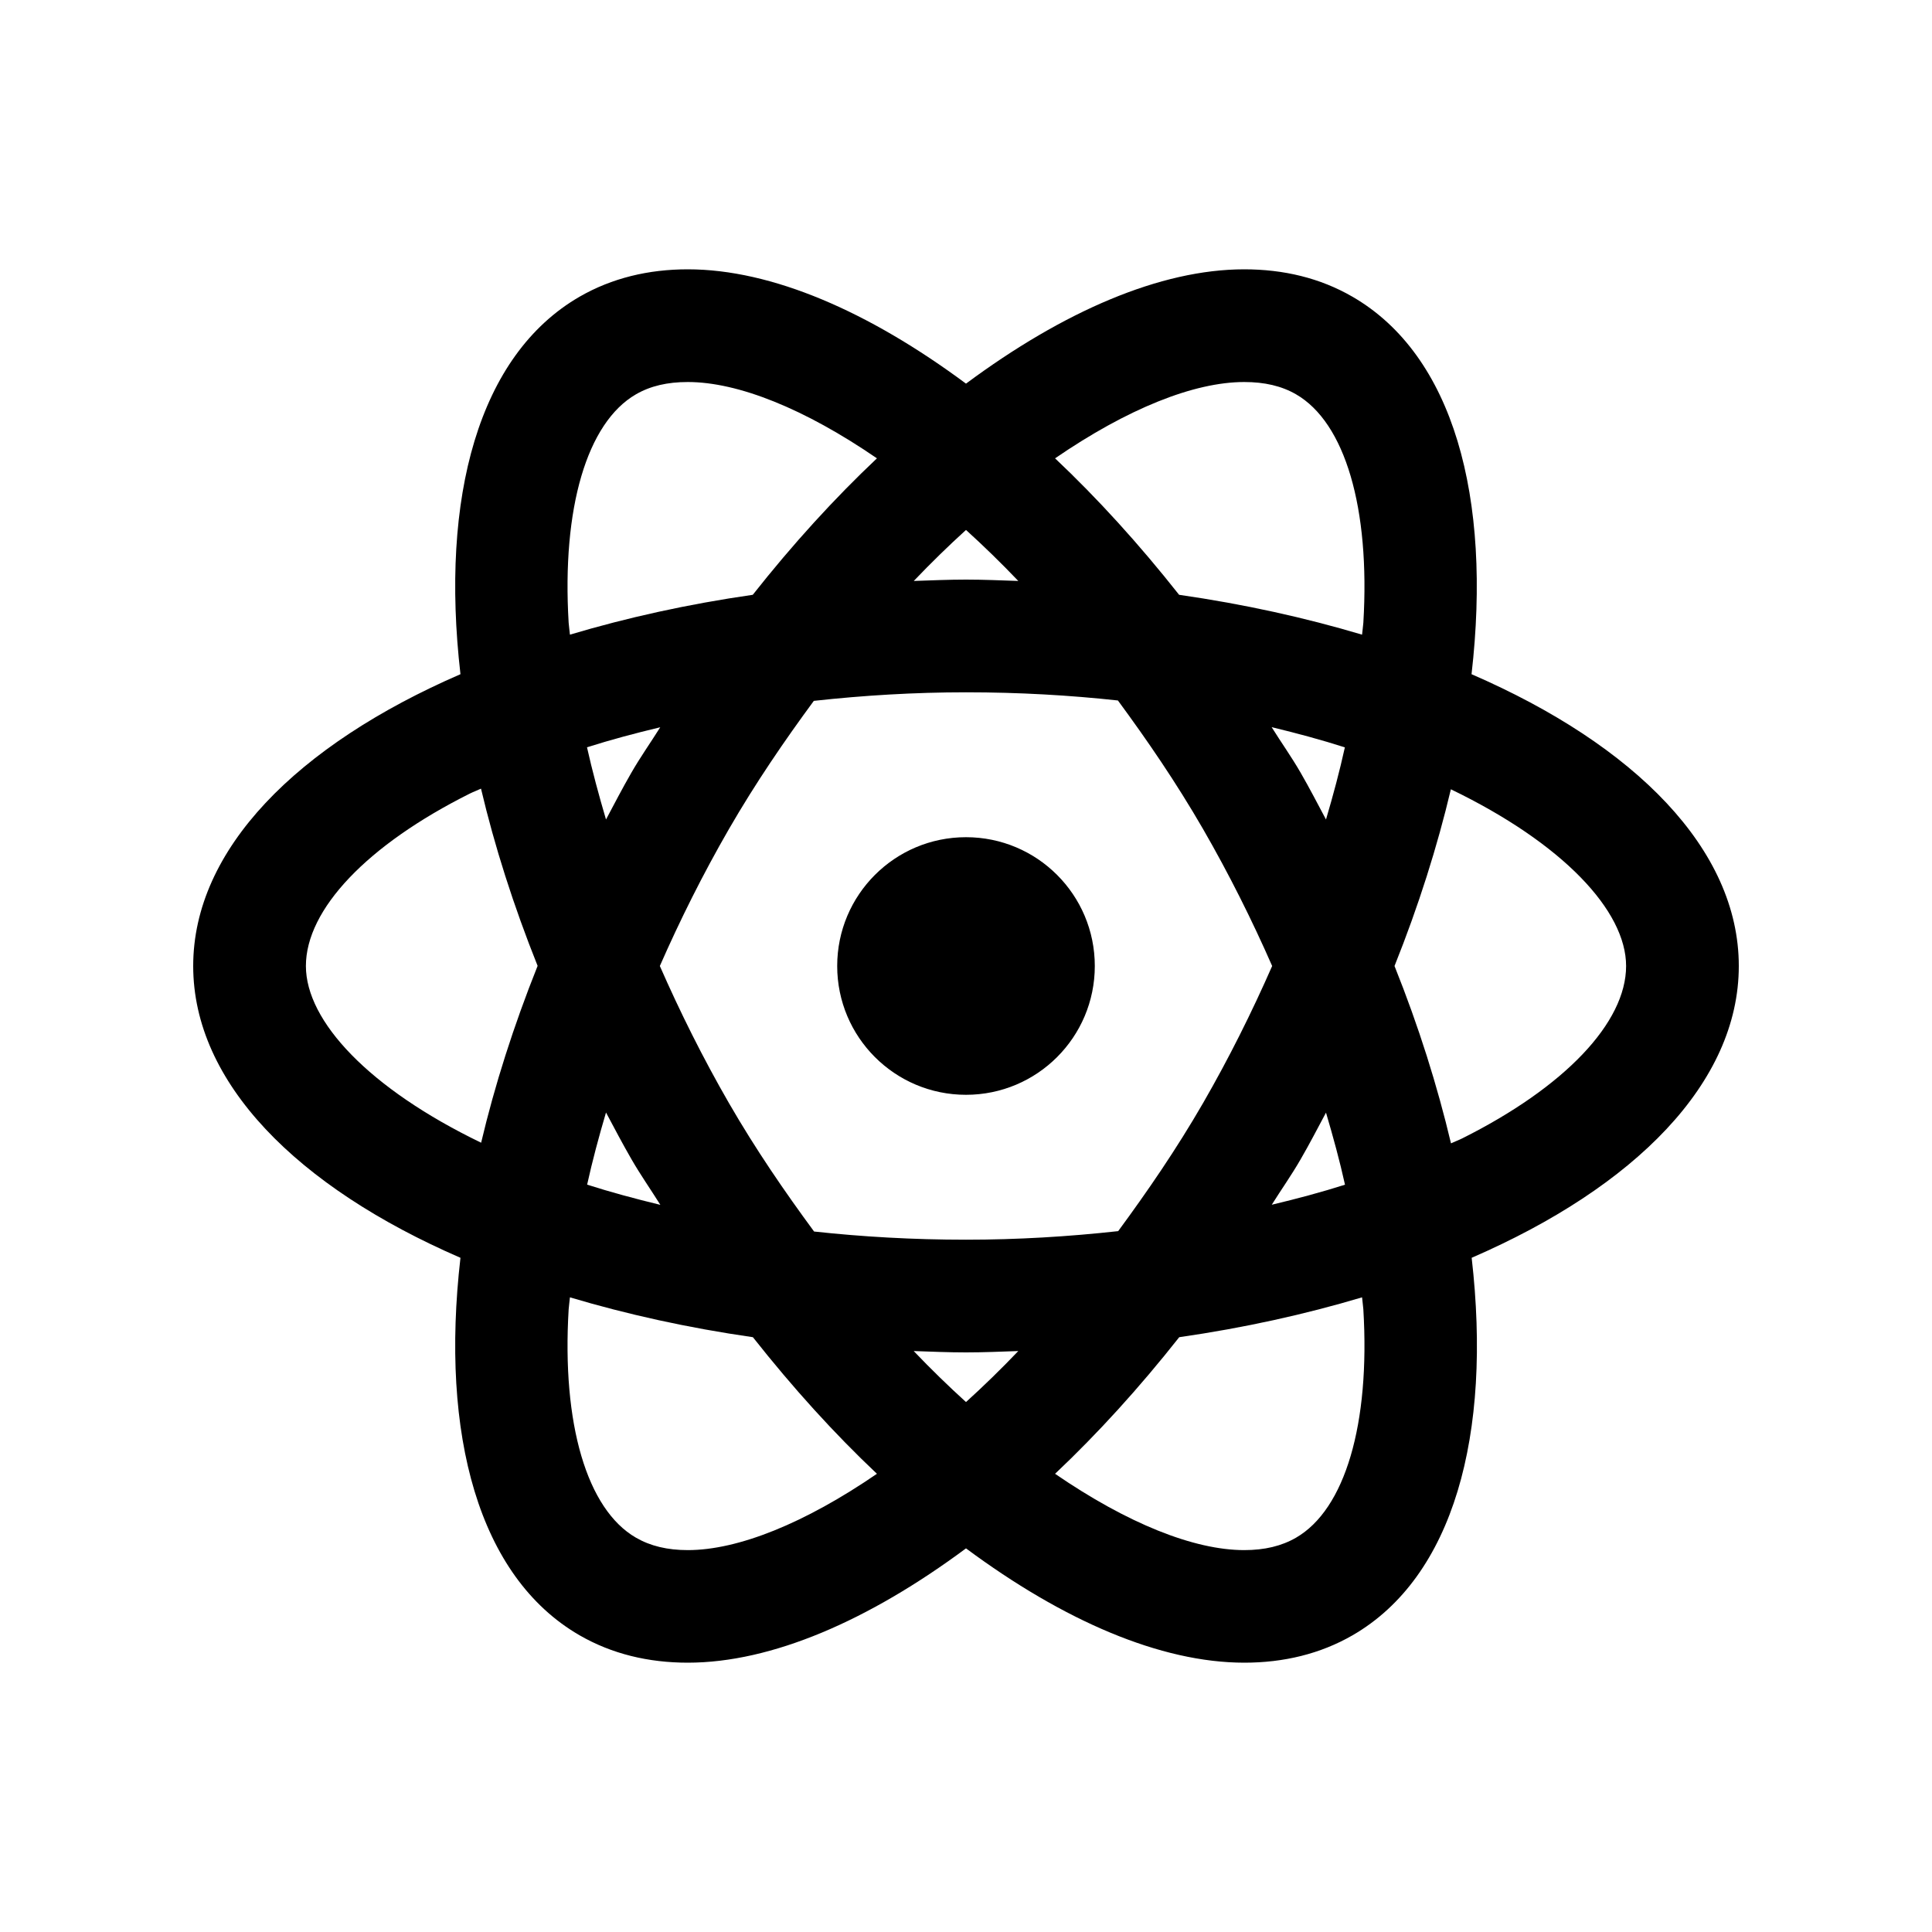
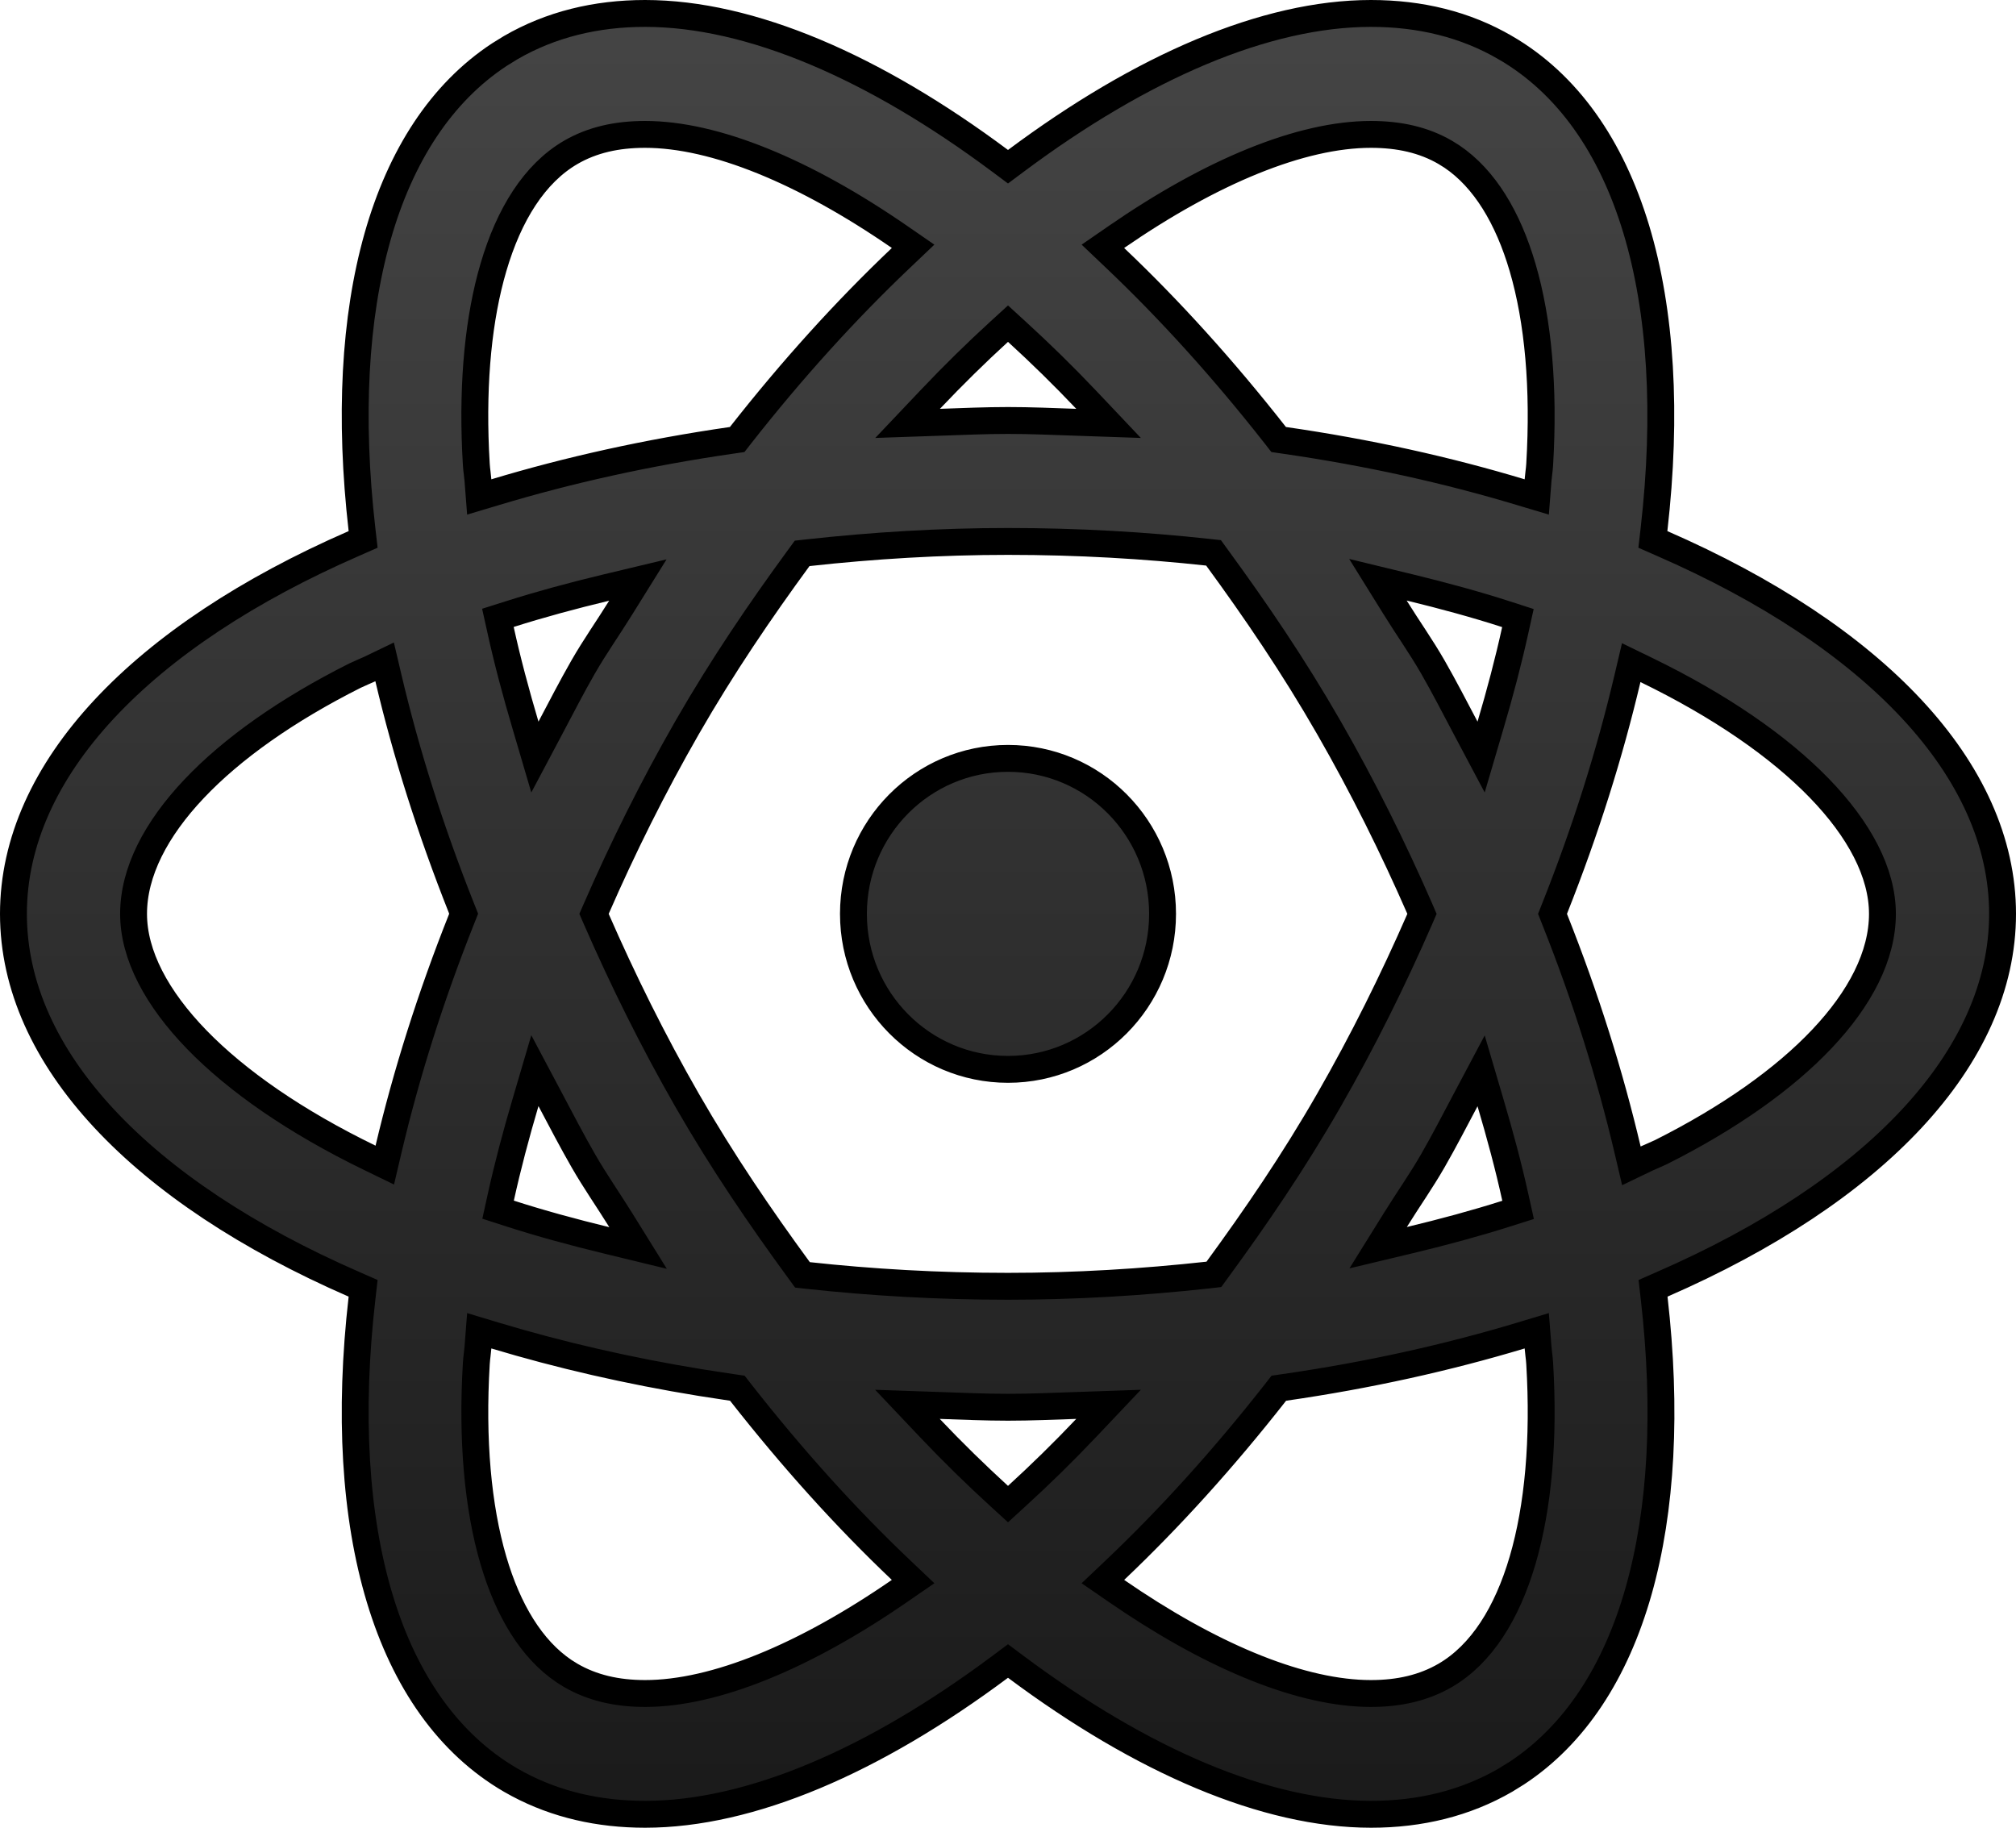
- <svg xmlns="http://www.w3.org/2000/svg" viewBox="0 0 30 30" width="30px" height="30px">
-   <path d="M 10.68 4.182 C 10.069 4.182 9.502 4.318 9 4.607 C 7.431 5.513 6.834 7.721 7.15 10.469 C 4.613 11.569 3 13.189 3 15 C 3 16.811 4.613 18.431 7.15 19.531 C 6.834 22.279 7.431 24.487 9 25.393 C 9.501 25.682 10.068 25.818 10.68 25.818 C 11.982 25.818 13.488 25.165 15 24.043 C 16.512 25.165 18.02 25.818 19.322 25.818 C 19.933 25.818 20.5 25.682 21.002 25.393 C 22.571 24.487 23.168 22.279 22.852 19.531 C 25.388 18.431 27 16.811 27 15 C 27 13.189 25.387 11.569 22.85 10.469 C 23.166 7.721 22.569 5.513 21 4.607 C 20.499 4.317 19.932 4.182 19.32 4.182 C 18.018 4.182 16.512 4.835 15 5.957 C 13.488 4.835 11.982 4.182 10.68 4.182 z M 10.68 5.932 C 11.461 5.932 12.495 6.347 13.617 7.117 C 12.957 7.74 12.311 8.448 11.689 9.236 C 10.681 9.381 9.73 9.592 8.85 9.855 C 8.845 9.794 8.834 9.73 8.83 9.67 C 8.723 7.89 9.114 6.563 9.875 6.123 C 10.1 5.993 10.363 5.932 10.68 5.932 z M 19.32 5.932 C 19.636 5.932 19.9 5.993 20.125 6.123 C 20.886 6.562 21.277 7.89 21.17 9.67 C 21.166 9.73 21.155 9.794 21.15 9.855 C 20.269 9.592 19.318 9.381 18.309 9.236 C 17.687 8.448 17.043 7.74 16.383 7.117 C 17.505 6.347 18.539 5.932 19.32 5.932 z M 15 8.229 C 15.271 8.475 15.54 8.736 15.812 9.021 C 15.543 9.012 15.274 9 15 9 C 14.726 9 14.459 9.012 14.189 9.021 C 14.461 8.736 14.729 8.475 15 8.229 z M 15 10.75 C 15.829 10.75 16.614 10.796 17.359 10.877 C 17.814 11.495 18.262 12.148 18.682 12.875 C 19.084 13.572 19.44 14.285 19.754 15 C 19.44 15.715 19.084 16.43 18.682 17.127 C 18.263 17.852 17.816 18.501 17.363 19.117 C 16.592 19.202 15.8 19.25 15 19.25 C 14.171 19.25 13.386 19.204 12.641 19.123 C 12.186 18.505 11.738 17.854 11.318 17.127 C 10.916 16.43 10.56 15.715 10.246 15 C 10.56 14.285 10.916 13.572 11.318 12.875 C 11.737 12.15 12.184 11.499 12.637 10.883 C 13.408 10.798 14.2 10.75 15 10.75 z M 19.746 11.291 C 20.143 11.387 20.524 11.49 20.883 11.605 C 20.802 11.973 20.702 12.347 20.59 12.725 C 20.461 12.483 20.336 12.241 20.197 12 C 20.054 11.752 19.895 11.53 19.746 11.291 z M 10.252 11.293 C 10.103 11.531 9.945 11.753 9.803 12 C 9.664 12.241 9.539 12.483 9.41 12.725 C 9.298 12.346 9.197 11.971 9.115 11.604 C 9.48 11.488 9.861 11.386 10.252 11.293 z M 7.469 12.246 C 7.679 13.136 7.972 14.058 8.348 14.998 C 7.973 15.936 7.681 16.856 7.471 17.744 C 5.729 16.903 4.75 15.856 4.75 15 C 4.75 14.121 5.702 13.119 7.297 12.322 C 7.351 12.295 7.413 12.273 7.469 12.246 z M 22.529 12.256 C 24.271 13.097 25.25 14.144 25.25 15 C 25.25 15.879 24.298 16.881 22.703 17.678 C 22.649 17.705 22.587 17.727 22.531 17.754 C 22.32 16.864 22.031 15.941 21.654 15 C 22.029 14.063 22.319 13.143 22.529 12.256 z M 15 13 C 13.895 13 13 13.895 13 15 C 13 16.105 13.895 17 15 17 C 16.105 17 17 16.105 17 15 C 17 13.895 16.105 13 15 13 z M 9.41 17.275 C 9.539 17.517 9.666 17.759 9.805 18 C 9.948 18.248 10.105 18.471 10.254 18.709 C 9.857 18.613 9.476 18.51 9.117 18.395 C 9.198 18.027 9.298 17.654 9.41 17.275 z M 20.59 17.277 C 20.702 17.656 20.804 18.029 20.885 18.396 C 20.52 18.512 20.139 18.614 19.748 18.707 C 19.897 18.469 20.055 18.247 20.197 18 C 20.336 17.76 20.461 17.518 20.59 17.277 z M 8.85 20.145 C 9.731 20.408 10.682 20.619 11.691 20.764 C 12.313 21.552 12.957 22.262 13.617 22.885 C 12.495 23.654 11.461 24.07 10.68 24.07 C 10.364 24.07 10.1 24.007 9.875 23.877 C 9.114 23.438 8.723 22.112 8.83 20.332 C 8.834 20.271 8.845 20.206 8.85 20.145 z M 21.15 20.145 C 21.155 20.206 21.166 20.271 21.17 20.332 C 21.277 22.112 20.886 23.437 20.125 23.877 C 19.9 24.007 19.637 24.07 19.32 24.07 C 18.539 24.07 17.505 23.655 16.383 22.885 C 17.043 22.262 17.689 21.552 18.311 20.764 C 19.319 20.619 20.27 20.408 21.15 20.145 z M 14.188 20.979 C 14.457 20.988 14.726 21 15 21 C 15.274 21 15.543 20.988 15.812 20.979 C 15.54 21.264 15.271 21.525 15 21.771 C 14.729 21.525 14.46 21.264 14.188 20.979 z" />
+ <svg xmlns="http://www.w3.org/2000/svg" width="75" height="68" viewBox="0 0 75 68" fill="none">
+   <path d="M51.001 0.5C52.837 0.5 54.519 0.909 55.998 1.771H55.999C60.627 4.458 62.517 11.109 61.533 19.702L61.491 20.069L61.83 20.218C69.718 23.657 74.5 28.624 74.5 34C74.5 39.375 69.721 44.343 61.836 47.782L61.497 47.931L61.539 48.298C62.492 56.623 60.748 63.124 56.431 65.966L56.005 66.23C54.522 67.088 52.839 67.5 51.007 67.5C47.091 67.5 42.486 65.516 37.799 62.02L37.5 61.797L37.201 62.02C32.514 65.516 27.914 67.5 23.999 67.5C22.278 67.5 20.692 67.137 19.281 66.385L19.001 66.23C14.373 63.542 12.483 56.891 13.467 48.298L13.509 47.931L13.17 47.782C5.282 44.343 0.5 39.376 0.5 34C0.5 28.624 5.282 23.657 13.17 20.218L13.509 20.069L13.467 19.702C12.514 11.377 14.258 4.876 18.575 2.034L19.001 1.771C20.484 0.912 22.167 0.5 23.999 0.5C27.913 0.5 32.514 2.484 37.201 5.98L37.5 6.203L37.799 5.98C42.486 2.484 47.086 0.5 51.001 0.5ZM17.781 50.13C17.775 50.214 17.764 50.301 17.752 50.404C17.74 50.502 17.727 50.615 17.72 50.727C17.55 53.563 17.773 56.065 18.355 58.049C18.897 59.9 19.77 61.358 20.985 62.176L21.233 62.331C22.028 62.792 22.942 63.006 23.999 63.006C26.593 63.006 29.927 61.631 33.463 59.191L33.97 58.842L33.523 58.418C31.479 56.479 29.484 54.267 27.554 51.806L27.431 51.648L27.232 51.619L26.067 51.44C23.369 51.001 20.812 50.409 18.424 49.69L17.829 49.511L17.781 50.13ZM56.576 49.69C53.849 50.511 50.902 51.168 47.774 51.619L47.575 51.648L47.452 51.806C45.522 54.267 43.521 56.479 41.477 58.418L41.03 58.842L41.537 59.191C44.963 61.555 48.199 62.919 50.756 63.002L51.001 63.006C52.061 63.006 52.972 62.792 53.767 62.331C55.112 61.549 56.067 60.022 56.645 58.048C57.227 56.064 57.45 53.563 57.28 50.727C57.274 50.615 57.26 50.501 57.248 50.403C57.236 50.3 57.225 50.214 57.219 50.13L57.171 49.511L56.576 49.69ZM40.023 52.29C39.171 52.319 38.346 52.356 37.5 52.356C36.654 52.356 35.829 52.319 34.977 52.29L33.759 52.248L34.598 53.134C35.457 54.04 36.307 54.868 37.162 55.65L37.5 55.959L37.838 55.65C38.693 54.868 39.543 54.04 40.402 53.134L41.241 52.248L40.023 52.29ZM37.5 20.144C34.979 20.144 32.487 20.296 30.06 20.564L29.841 20.588L29.711 20.766C28.288 22.711 26.882 24.773 25.561 27.072C24.294 29.28 23.173 31.539 22.186 33.8L22.099 34L22.186 34.2C23.174 36.462 24.293 38.724 25.561 40.934C26.886 43.24 28.297 45.303 29.724 47.253L29.854 47.431L30.073 47.455C32.419 47.71 34.892 47.856 37.5 47.856C40.021 47.856 42.513 47.704 44.94 47.437L45.159 47.412L45.289 47.234C46.711 45.289 48.118 43.234 49.438 40.934C50.707 38.724 51.827 36.462 52.815 34.2L52.901 34L52.815 33.8C51.827 31.539 50.706 29.28 49.438 27.072C48.114 24.766 46.703 22.698 45.276 20.747L45.147 20.569L44.927 20.545C42.581 20.29 40.108 20.144 37.5 20.144ZM19.553 41.01C19.199 42.207 18.885 43.393 18.628 44.56L18.53 45.005L18.963 45.145C20.098 45.511 21.303 45.84 22.551 46.143L23.738 46.431L23.093 45.393C22.605 44.608 22.142 43.953 21.698 43.18C21.269 42.432 20.878 41.681 20.474 40.917L19.899 39.834L19.553 41.01ZM54.526 40.923C54.122 41.686 53.736 42.434 53.308 43.18C52.864 43.953 52.402 44.6 51.913 45.387L51.27 46.42L52.454 46.137C53.685 45.842 54.886 45.518 56.041 45.151L56.477 45.013L56.378 44.567C56.121 43.397 55.801 42.212 55.447 41.016L55.101 39.84L54.526 40.923ZM60.542 25.261C59.89 28.024 58.992 30.892 57.83 33.815L57.757 34L57.83 34.185C58.997 37.119 59.896 39.996 60.549 42.77L60.691 43.375L61.252 43.105C61.326 43.07 61.405 43.036 61.5 42.996L61.797 42.862C64.324 41.592 66.367 40.148 67.784 38.648C69.195 37.156 70.031 35.56 70.031 34C70.031 32.468 69.167 30.854 67.68 29.321C66.183 27.779 64.004 26.265 61.247 24.926L60.685 24.653L60.542 25.261ZM13.748 24.895C13.674 24.93 13.595 24.963 13.5 25.004L13.203 25.138C10.676 26.408 8.633 27.852 7.216 29.352C5.805 30.844 4.969 32.44 4.969 34C4.969 35.532 5.833 37.146 7.32 38.679C8.817 40.221 10.996 41.735 13.753 43.074L14.315 43.347L14.458 42.739C15.111 39.974 16.012 37.105 17.176 34.179L17.249 33.994L17.176 33.81C16.01 30.876 15.104 28.001 14.451 25.23L14.309 24.625L13.748 24.895ZM37.5 28.215C40.674 28.215 43.25 30.801 43.25 34C43.25 37.199 40.674 39.785 37.5 39.785C34.326 39.785 31.75 37.199 31.75 34C31.75 30.801 34.326 28.215 37.5 28.215ZM22.546 21.863C21.315 22.158 20.114 22.482 18.959 22.849L18.523 22.987L18.622 23.433C18.879 24.603 19.198 25.792 19.553 26.99L19.899 28.166L20.474 27.083C20.88 26.316 21.263 25.568 21.692 24.82C22.136 24.047 22.598 23.4 23.087 22.613L23.73 21.58L22.546 21.863ZM51.907 22.607C52.398 23.398 52.862 24.044 53.308 24.82C53.737 25.568 54.12 26.316 54.526 27.083L55.101 28.166L55.447 26.99C55.801 25.794 56.115 24.607 56.372 23.439L56.47 22.995L56.037 22.855C54.902 22.488 53.697 22.16 52.449 21.857L51.262 21.569L51.907 22.607ZM23.999 5C22.942 5 22.029 5.207 21.233 5.669C19.888 6.451 18.933 7.979 18.355 9.955C17.809 11.816 17.579 14.132 17.692 16.751L17.72 17.278C17.726 17.391 17.74 17.503 17.752 17.601C17.764 17.703 17.775 17.788 17.781 17.87L17.829 18.489L18.424 18.311C21.151 17.489 24.098 16.832 27.226 16.381L27.425 16.352L27.548 16.194C29.477 13.735 31.48 11.528 33.523 9.589L33.97 9.164L33.463 8.814C29.927 6.374 26.593 5 23.999 5ZM51.001 5C48.408 5 45.073 6.375 41.537 8.814L41.03 9.164L41.477 9.589C43.52 11.527 45.517 13.735 47.446 16.194L47.569 16.352L47.768 16.381C50.897 16.832 53.847 17.488 56.576 18.311L57.171 18.489L57.219 17.87C57.225 17.788 57.236 17.702 57.248 17.6C57.26 17.503 57.274 17.39 57.28 17.278C57.45 14.442 57.227 11.94 56.645 9.954C56.103 8.102 55.23 6.643 54.015 5.824L53.767 5.669C52.971 5.206 52.055 5 51.001 5ZM37.162 12.35C36.307 13.132 35.462 13.962 34.605 14.866L33.765 15.752L34.983 15.71C35.833 15.681 36.656 15.644 37.5 15.644C38.346 15.644 39.171 15.681 40.023 15.71L41.241 15.752L40.402 14.866C39.543 13.96 38.693 13.132 37.838 12.35L37.5 12.041L37.162 12.35Z" fill="url(#paint0_linear_86_42)" stroke="black" />
+   <defs>
+     <linearGradient id="paint0_linear_86_42" x1="37.5" y1="0" x2="37.5" y2="68" gradientUnits="userSpaceOnUse">
+       <stop stop-color="#454545" />
+       <stop offset="1" stop-color="#1A1A1A" />
+     </linearGradient>
+   </defs>
</svg>
